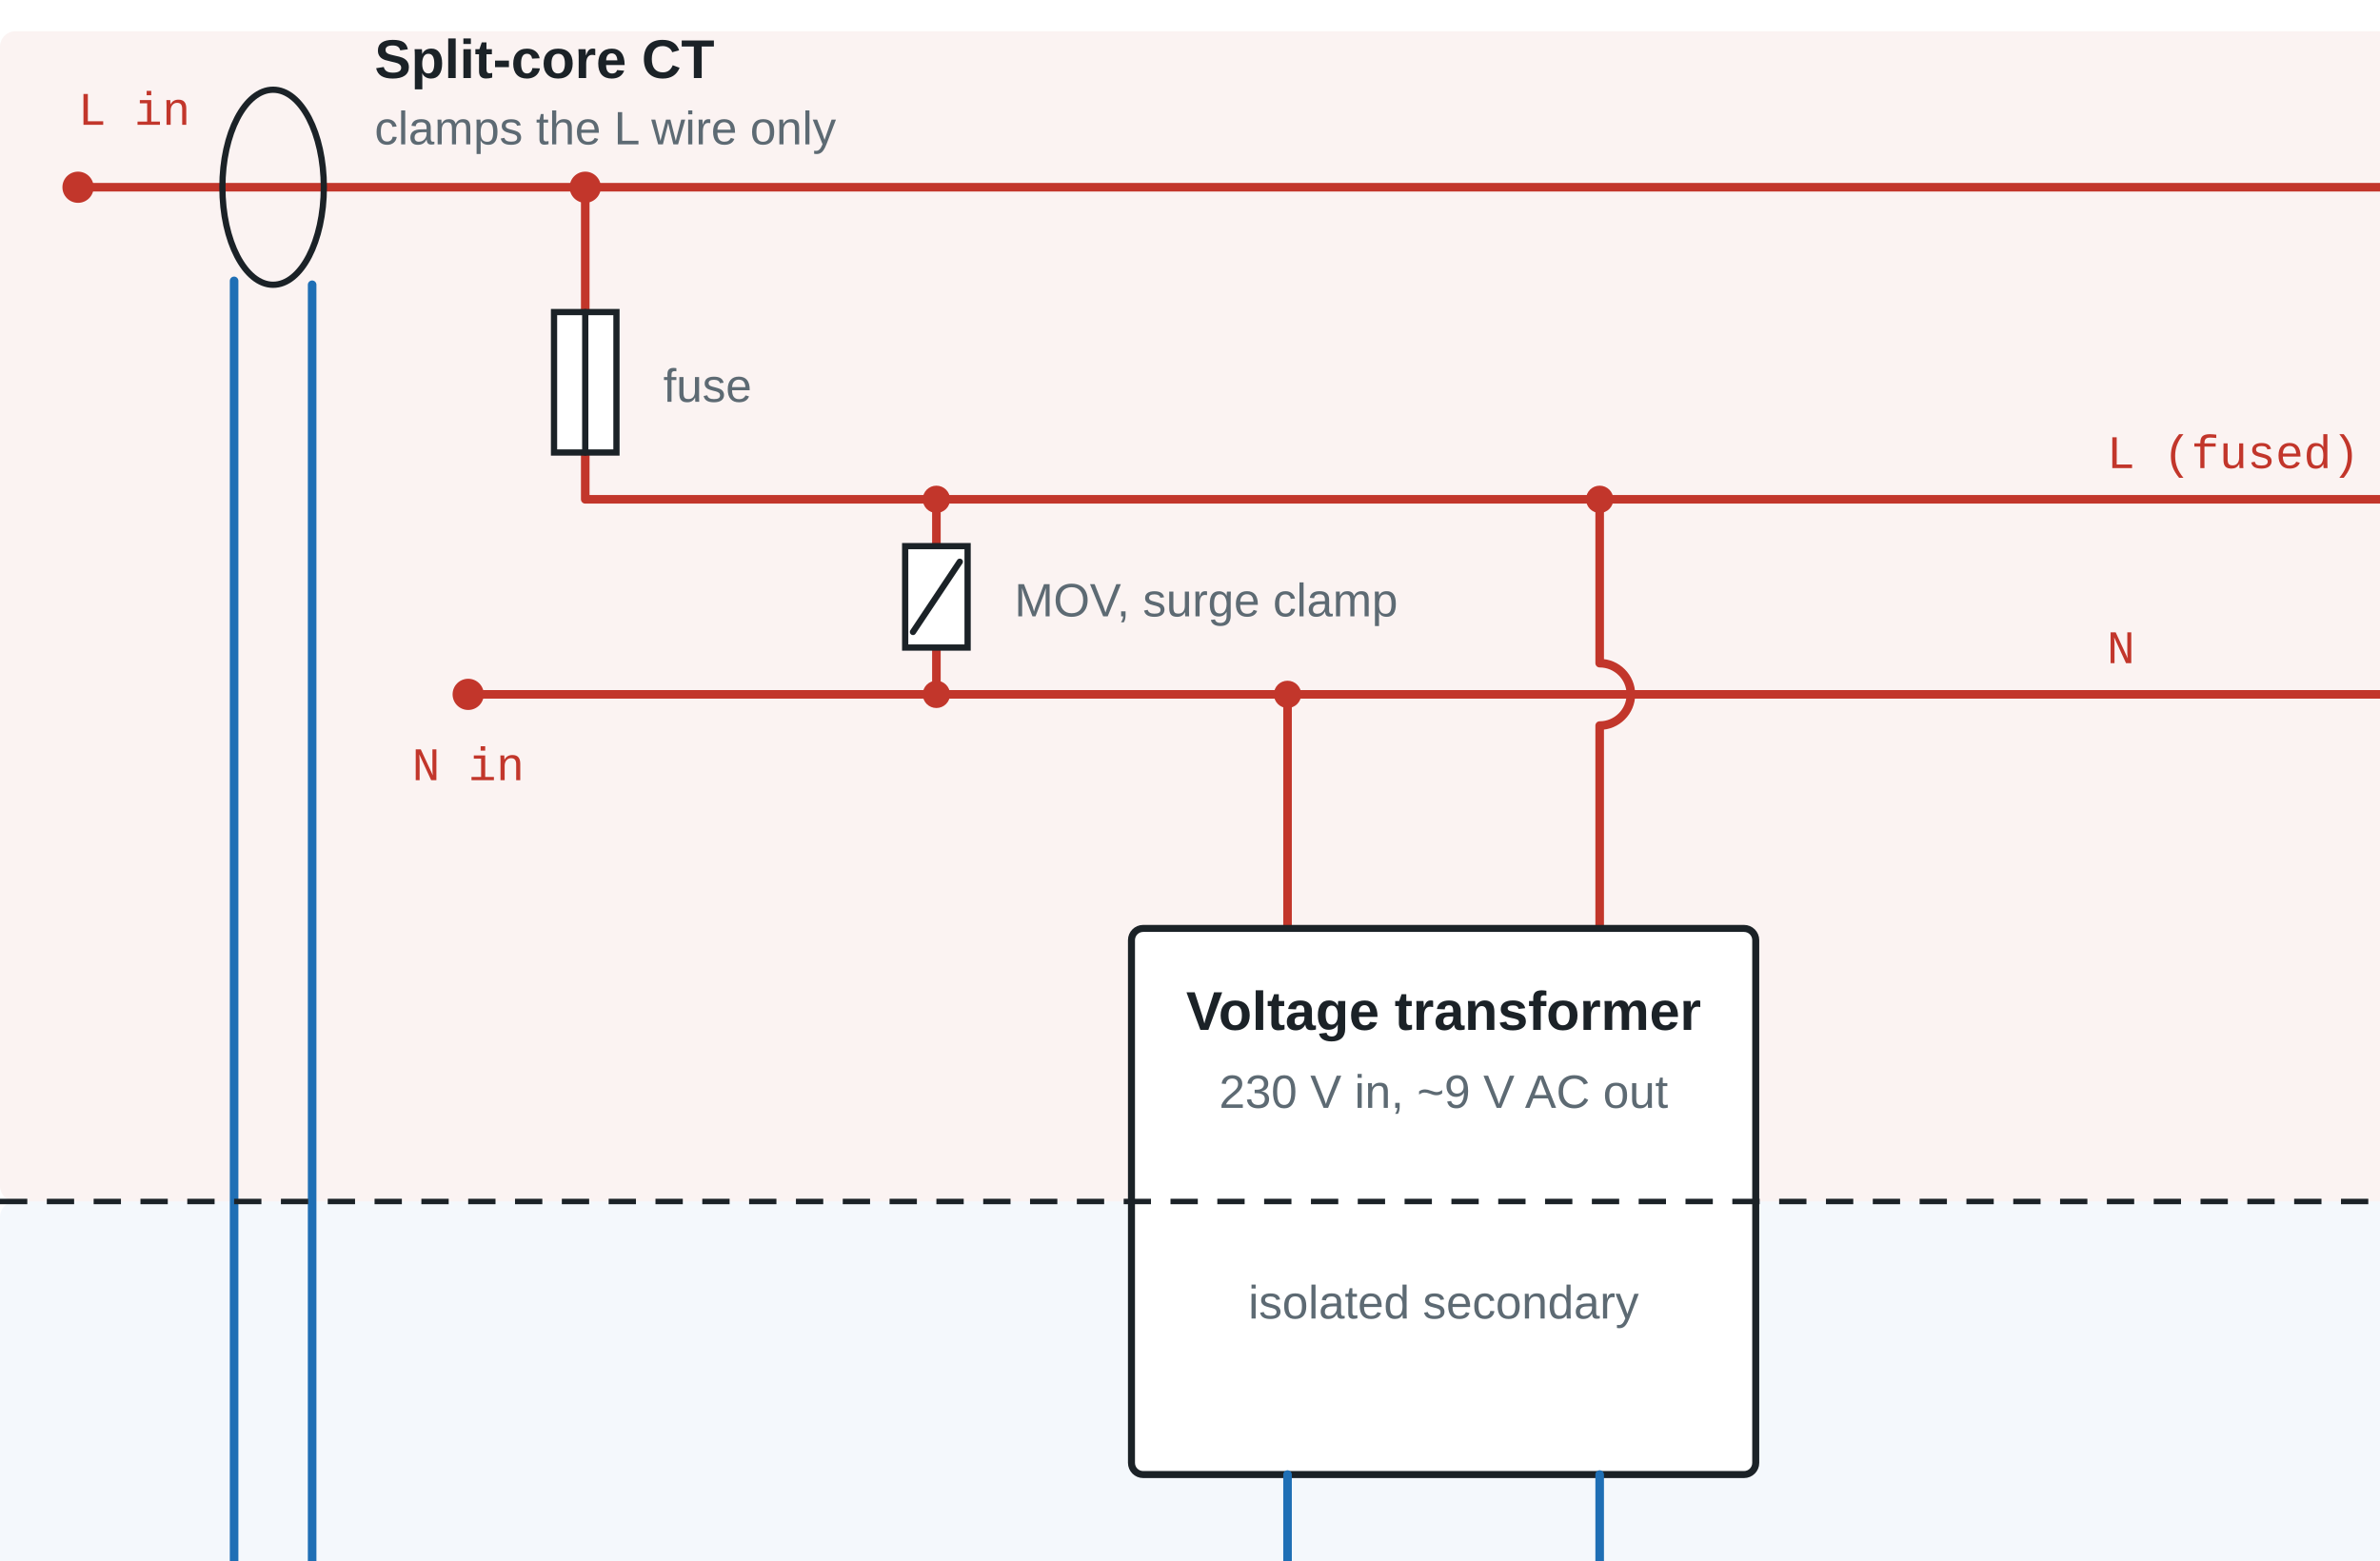
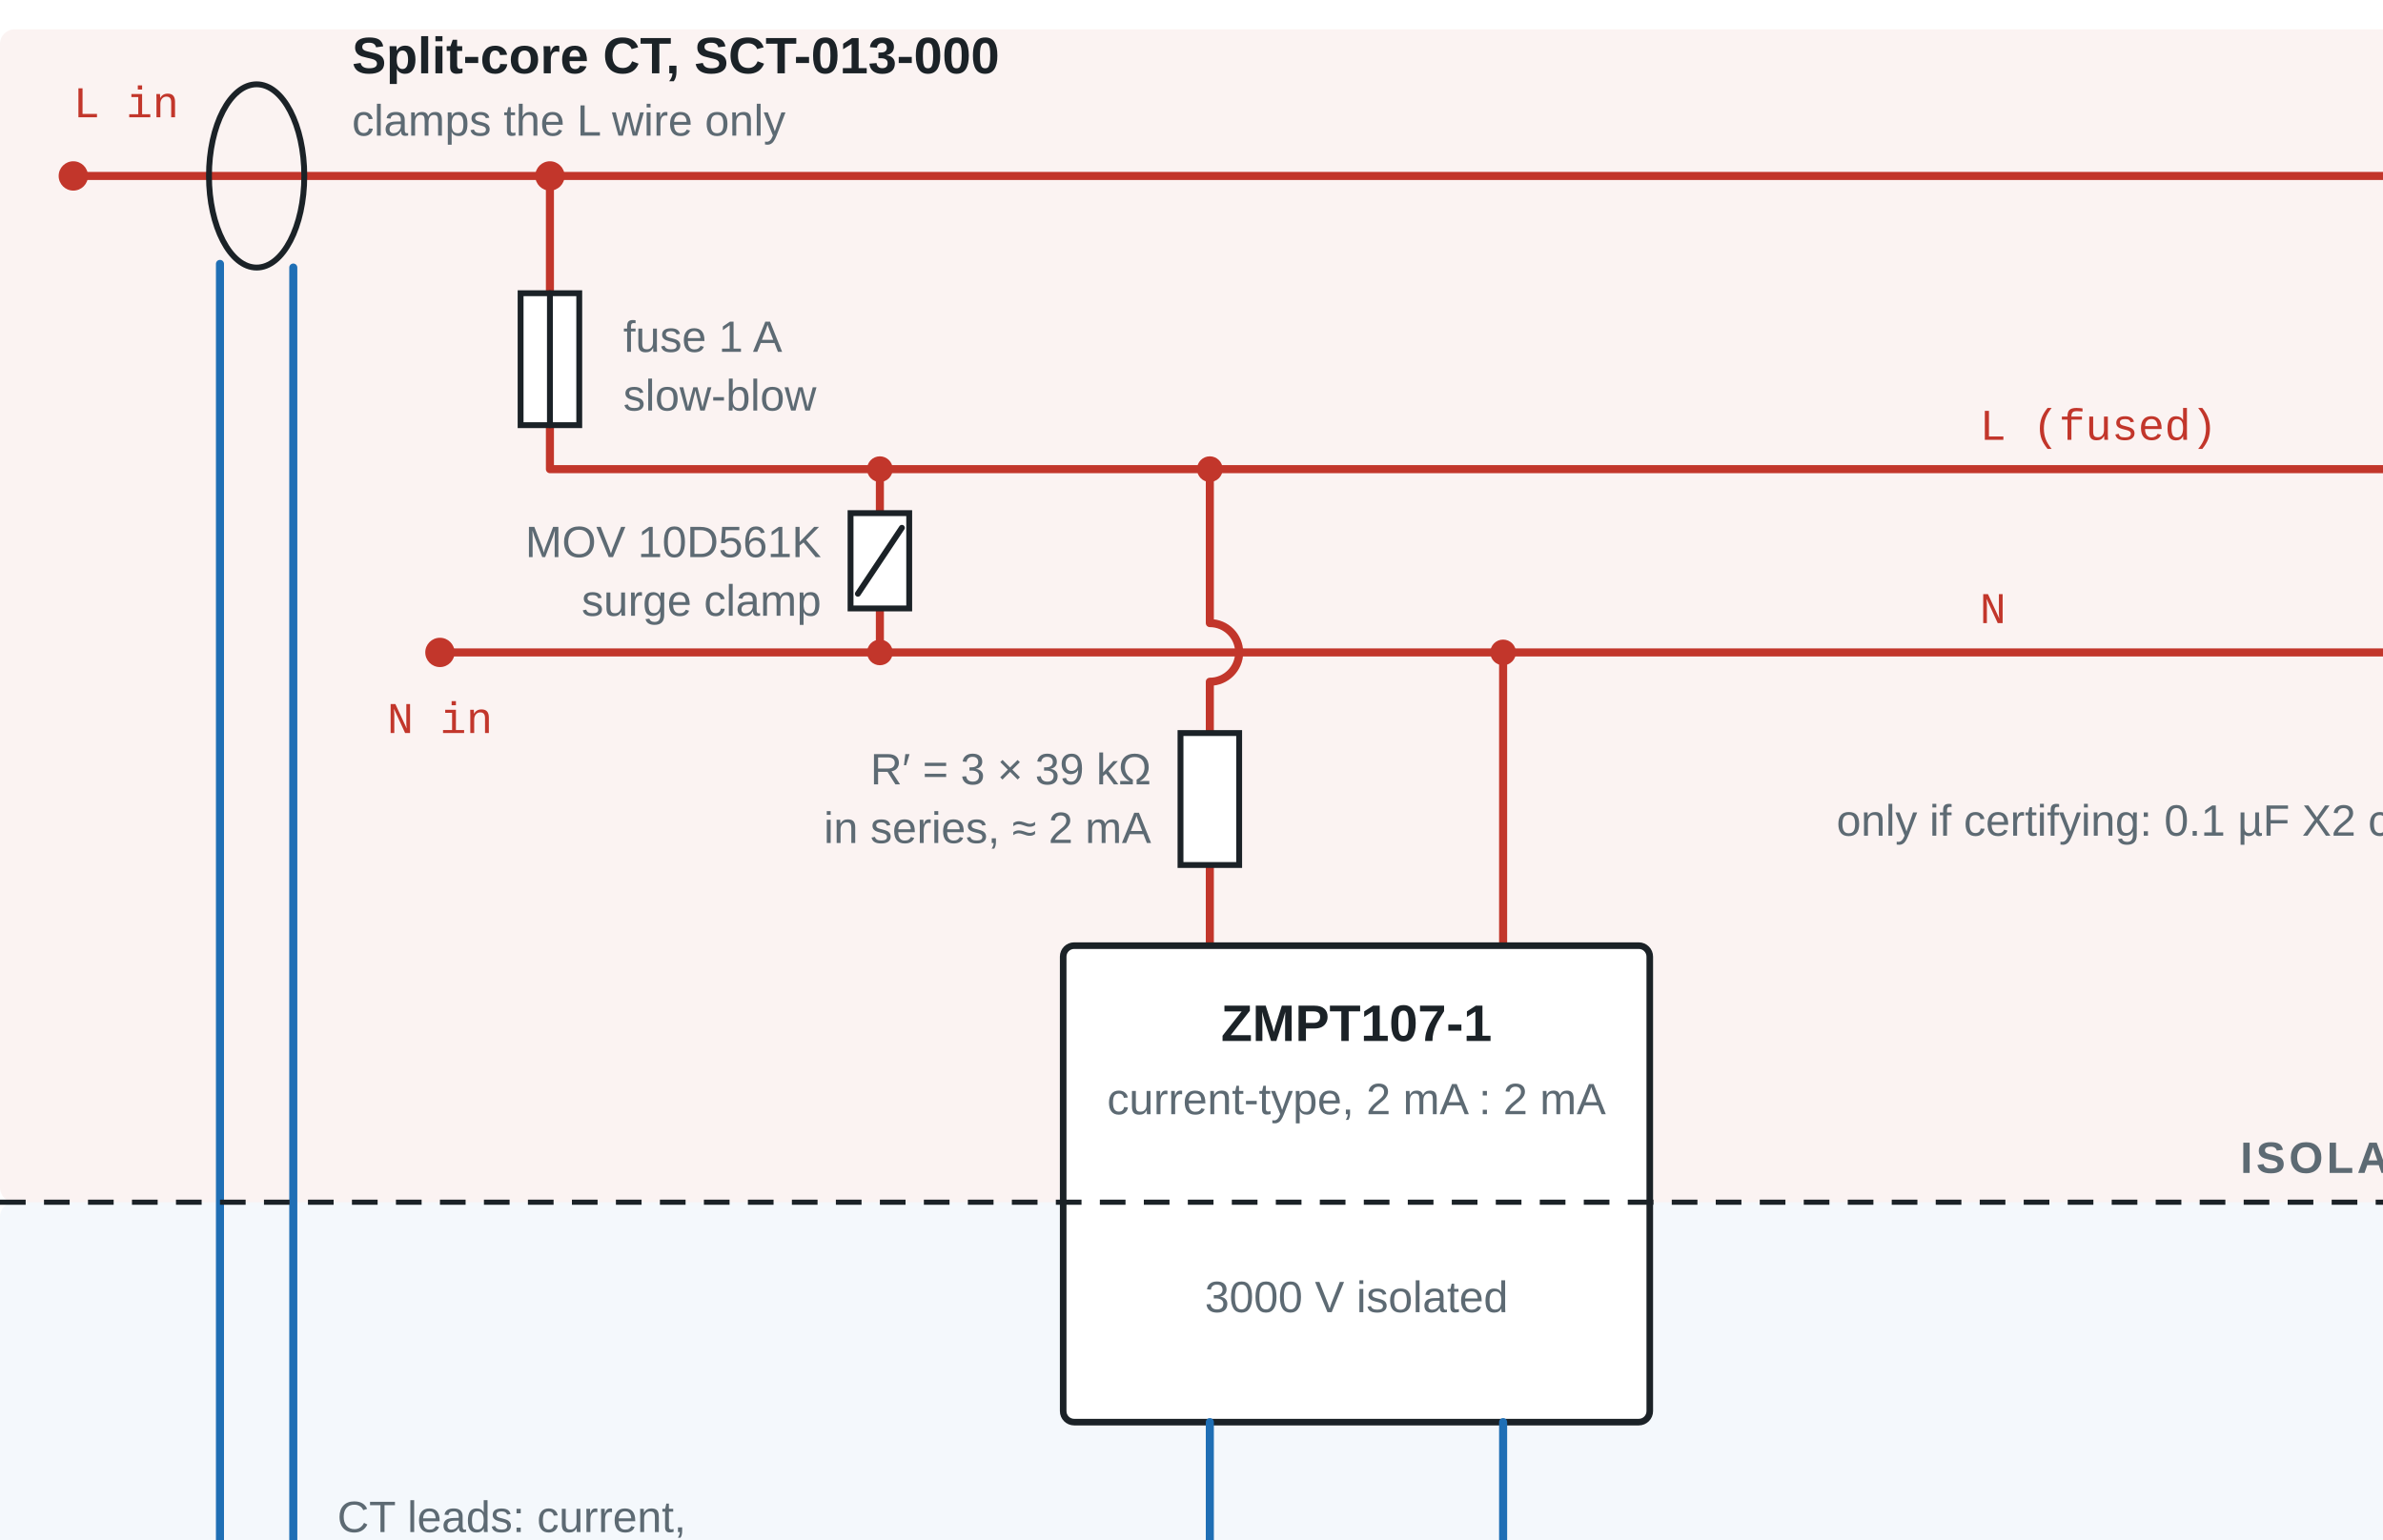
- <svg xmlns="http://www.w3.org/2000/svg" xmlns:xlink="http://www.w3.org/1999/xlink" viewBox="20 12 610 400" width="2440" height="1600">
+ <svg xmlns="http://www.w3.org/2000/svg" xmlns:xlink="http://www.w3.org/1999/xlink" viewBox="20 12 650 420" width="2600" height="1680">
  <style>
.zone-m{fill:#c2362b;fill-opacity:.06}
.zone-l{fill:#1f6fb5;fill-opacity:.05}
.wm,.ws,.wp,.wd{fill:none;stroke-width:2.2;stroke-linecap:round;stroke-linejoin:round}
.wm{stroke:#c2362b}.ws{stroke:#1f6fb5}.wp{stroke:#a9650a}.wd{stroke:#5d6a73;stroke-width:1.8}
.part{fill:#fff;stroke:#1b2227;stroke-width:1.6}
.block{fill:#fff;stroke:#1b2227;stroke-width:1.8}
.thin{fill:none;stroke:#1b2227;stroke-width:1.6;stroke-linecap:round}
.gnd{fill:none;stroke:#1f6fb5;stroke-width:1.8;stroke-linecap:round}
.barrier{stroke:#1b2227;stroke-width:1.4;stroke-dasharray:7 5}
.dot-m{fill:#c2362b}.dot-s{fill:#1f6fb5}.dot-p{fill:#a9650a}
.a-m{fill:#c2362b}.a-s{fill:#1f6fb5}.a-p{fill:#a9650a}.a-d{fill:#5d6a73}
text{fill:#1b2227;font-family:'Liberation Sans',Arial,sans-serif;font-size:13px}
.b{font-weight:700;font-size:14px}
.mono{font-family:'Liberation Mono','Courier New',monospace;font-size:12px}
.dim{fill:#5d6a73;font-size:12px}
.zone-label{fill:#5d6a73;font-size:12px;letter-spacing:.08em;font-weight:700}
.tm{fill:#c2362b}.ts{fill:#1f6fb5}.tp{fill:#a9650a}
.core{fill:#cfd6db;stroke:#1b2227;stroke-width:1.6;fill-rule:evenodd}
.turn{stroke:#1f6fb5;stroke-width:3;stroke-linecap:round;fill:none}
.flux{fill:none;stroke:#5d6a73;stroke-width:2;stroke-dasharray:6 5}
.badge{fill:#1b2227}
.badge-t{fill:#fff;font-weight:700;font-size:12px;text-anchor:middle}
.grid{stroke:#cfd6db;stroke-width:1;fill:none}
.axis{stroke:#5d6a73;stroke-width:1.2;fill:none}
.curve{fill:none;stroke:#1f6fb5;stroke-width:2.6}
.wave-in{fill:none;stroke:#5d6a73;stroke-width:1.4;stroke-linejoin:round}
.wave-out{fill:none;stroke:#1f6fb5;stroke-width:2.6}
.band-sig{fill:#1f6fb5;fill-opacity:.13}
.band-noise{fill:#c2362b;fill-opacity:.10}
.vline{stroke:#1b2227;stroke-width:1.2;stroke-dasharray:4 4;fill:none}
</style>
  <rect x="-200" y="-200" width="1800" height="1400" fill="#ffffff" />
  <defs>
    <g id="gnd">
      <path class="gnd" d="M0 0 v6 M-9 6 h18 M-6 10 h12 M-3 14 h6" />
    </g>
  </defs>
-   <rect class="zone-m" x="20" y="20" width="1160" height="300" rx="4" />
-   <rect class="zone-l" x="20" y="320" width="1160" height="465" rx="4" />
+   <rect class="zone-m" x="20" y="20" width="1160" height="320" rx="4" />
+   <rect class="zone-l" x="20" y="340" width="1160" height="475" rx="4" />
  <text class="zone-label tm" x="1160" y="100" text-anchor="end">MAINS SIDE · 230 V · HAZARDOUS</text>
-   <text class="zone-label ts" x="1160" y="772" text-anchor="end">LOW-VOLTAGE SIDE</text>
+   <text class="zone-label ts" x="1160" y="806" text-anchor="end">LOW-VOLTAGE SIDE</text>
  <path class="wm" d="M40 60 H1150" />
  <polygon class="a-m" points="1148,53 1162,60 1148,67" />
  <circle class="dot-m" cx="40" cy="60" r="4" />
  <text x="40" y="44" class="mono tm">L in</text>
  <text x="1160" y="44" text-anchor="end" class="dim">to home loads (from main MCB →)</text>
  <ellipse class="thin" cx="90" cy="60" rx="13" ry="25" />
-   <text x="116" y="32" class="b">Split-core CT</text>
+   <text x="116" y="32" class="b">Split-core CT, SCT-013-000</text>
  <text x="116" y="49" class="dim">clamps the L wire only</text>
-   <path class="ws" d="M80 84 V740" />
-   <path class="ws" d="M100 85 V660" />
+   <path class="ws" d="M80 84 V770 H700" />
+   <path class="ws" d="M100 85 V670 H700" />
  <text x="112" y="430" class="dim">CT leads: current,</text>
  <text x="112" y="446" class="dim">mA-level, isolated</text>
  <circle class="dot-m" cx="170" cy="60" r="4" />
-   <path class="wm" d="M170 60 V92 M170 128 V140 H1010 V250" />
+   <path class="wm" d="M170 60 V92 M170 128 V140 H1010 V270" />
  <rect class="part" x="162" y="92" width="16" height="36" />
  <path class="thin" d="M170 92 V128" />
-   <text x="190" y="115" class="dim">fuse</text>
+   <text x="190" y="108" class="dim">fuse 1 A</text>
+   <text x="190" y="124" class="dim">slow-blow</text>
  <text x="560" y="132" class="mono tm">L (fused)</text>
  <circle class="dot-m" cx="140" cy="190" r="4" />
  <text x="140" y="212" text-anchor="middle" class="mono tm">N in</text>
-   <path class="wm" d="M140 190 H910 V250" />
+   <path class="wm" d="M140 190 H910 V270" />
  <text x="560" y="182" class="mono tm">N</text>
  <path class="wm" d="M260 140 V152 M260 178 V190" />
  <rect class="part" x="252" y="152" width="16" height="26" />
  <path class="thin" d="M254 174 L266 156" />
  <circle class="dot-m" cx="260" cy="140" r="3.5" />
  <circle class="dot-m" cx="260" cy="190" r="3.5" />
-   <text x="280" y="170" class="dim">MOV, surge clamp</text>
-   <circle class="dot-m" cx="430" cy="140" r="3.5" />
-   <path class="wm" d="M430 140 V182 A8 8 0 0 1 430 198 V250" />
-   <circle class="dot-m" cx="350" cy="190" r="3.5" />
-   <path class="wm" d="M350 190 V250" />
-   <rect class="block" x="310" y="250" width="160" height="140" rx="3" />
-   <text x="390" y="276" text-anchor="middle" class="b">Voltage transformer</text>
-   <text x="390" y="296" text-anchor="middle" class="dim">230 V in, ~9 V AC out</text>
-   <text x="390" y="350" text-anchor="middle" class="dim">isolated secondary</text>
-   <rect class="block" x="880" y="250" width="160" height="140" rx="3" />
-   <text x="960" y="276" text-anchor="middle" class="b">AC-DC module</text>
-   <text x="960" y="296" text-anchor="middle" class="dim">85–265 V AC in, 5 V out</text>
-   <text x="960" y="350" text-anchor="middle" class="dim">isolated 5 V output</text>
-   <line class="barrier" x1="20" y1="320" x2="1180" y2="320" />
-   <text x="700" y="312" text-anchor="middle" class="zone-label">ISOLATION BARRIER</text>
-   <path class="ws" d="M350 390 V430" />
-   <use xlink:href="#gnd" x="350" y="430" />
-   <path class="ws" d="M430 390 V440 M430 476 V550 M430 550 V566 M430 602 V622" />
-   <rect class="part" x="422" y="440" width="16" height="36" />
-   <rect class="part" x="422" y="566" width="16" height="36" />
-   <use xlink:href="#gnd" x="430" y="622" />
-   <circle class="dot-s" cx="430" cy="550" r="3.5" />
-   <text x="448" y="462" class="dim">R1 / R2 divider</text>
-   <path class="ws" d="M430 550 H470 M506 550 H700" />
-   <rect class="part" x="470" y="542" width="36" height="16" />
-   <circle class="dot-s" cx="550" cy="550" r="3.5" />
-   <path class="ws" d="M550 550 V578 M550 584 V622" />
-   <path class="thin" d="M538 578 H562 M538 584 H562" />
-   <use xlink:href="#gnd" x="550" y="622" />
-   <text x="462" y="534" class="dim">Rf + Cf anti-alias</text>
-   <text x="302" y="476" class="b ts" text-anchor="end">VOLTAGE</text>
-   <path class="ws" d="M100 660 H230 M266 660 H700" />
-   <rect class="part" x="230" y="652" width="36" height="16" />
-   <circle class="dot-s" cx="170" cy="660" r="3.5" />
-   <path class="ws" d="M170 660 V680 M170 716 V740" />
-   <rect class="part" x="162" y="680" width="16" height="36" />
-   <use xlink:href="#gnd" x="170" y="740" />
-   <circle class="dot-s" cx="310" cy="660" r="3.5" />
-   <path class="ws" d="M310 660 V688 M310 694 V740" />
-   <path class="thin" d="M298 688 H322 M298 694 H322" />
-   <use xlink:href="#gnd" x="310" y="740" />
-   <use xlink:href="#gnd" x="80" y="740" />
-   <text x="186" y="704" class="dim">Rb burden</text>
-   <text x="230" y="640" class="dim">Rf + Cf anti-alias</text>
-   <text x="330" y="728" class="b ts">CURRENT</text>
-   <rect class="block" x="700" y="470" width="180" height="285" rx="3" />
-   <text x="790" y="496" text-anchor="middle" class="b">ADS131M04</text>
-   <text x="790" y="514" text-anchor="middle" class="dim">24-bit Δ-Σ, simultaneous</text>
-   <text x="710" y="554" class="mono">CH0 +  voltage</text>
-   <text x="710" y="594" class="mono">CH0 −</text>
-   <text x="710" y="664" class="mono">CH1 +  current</text>
-   <text x="710" y="704" class="mono">CH1 −</text>
-   <text x="710" y="740" class="mono dim">CH2, CH3 spare</text>
-   <path class="ws" d="M700 590 H680" />
-   <use xlink:href="#gnd" x="680" y="590" />
-   <path class="ws" d="M700 700 H680" />
-   <use xlink:href="#gnd" x="680" y="700" />
-   <path class="wp" d="M910 390 V392" />
-   <use xlink:href="#gnd" x="910" y="390" />
-   <path class="wp" d="M1010 390 V430 M1010 430 H1040 M1010 430 H900" />
-   <circle class="dot-p" cx="1010" cy="430" r="3.5" />
-   <text x="1020" y="410" class="mono tp">+5 V</text>
-   <rect class="block" x="760" y="414" width="140" height="32" rx="3" />
-   <text x="830" y="435" text-anchor="middle" class="dim">LDO 3.3 V analog</text>
-   <rect class="block" x="1040" y="414" width="130" height="32" rx="3" />
-   <text x="1105" y="435" text-anchor="middle" class="dim">LDO 3.3 V digital</text>
-   <path class="wp" d="M830 446 V462" />
-   <polygon class="a-p" points="824,460 830,470 836,460" />
-   <text x="840" y="462" class="mono tp">AVDD</text>
-   <path class="wp" d="M1105 446 V500" />
-   <polygon class="a-p" points="1099,498 1105,510 1111,498" />
-   <text x="1114" y="482" class="mono tp">3.3 V</text>
-   <rect class="block" x="1000" y="510" width="170" height="245" rx="3" />
-   <text x="1085" y="534" text-anchor="middle" class="b">ESP32-S3</text>
-   <text x="1085" y="566" text-anchor="middle" class="dim">calibration + DSP</text>
-   <text x="1085" y="584" text-anchor="middle" class="dim">P · Q · RMS · harmonics</text>
-   <text x="1085" y="602" text-anchor="middle" class="dim">event detection</text>
-   <text x="1085" y="620" text-anchor="middle" class="dim">PSRAM waveform buffer</text>
-   <text x="1085" y="742" text-anchor="middle" class="dim">Wi-Fi · MQTT/TLS → cloud</text>
+   <text x="244" y="164" text-anchor="end" class="dim">MOV 10D561K</text>
+   <text x="244" y="180" text-anchor="end" class="dim">surge clamp</text>
+   <circle class="dot-m" cx="350" cy="140" r="3.5" />
+   <path class="wm" d="M350 140 V182 A8 8 0 0 1 350 198 V212 M350 248 V270" />
+   <rect class="part" x="342" y="212" width="16" height="36" />
+   <text x="334" y="226" text-anchor="end" class="dim">R′ = 3 × 39 kΩ</text>
+   <text x="334" y="242" text-anchor="end" class="dim">in series, ≈ 2 mA</text>
+   <circle class="dot-m" cx="430" cy="190" r="3.5" />
+   <path class="wm" d="M430 190 V270" />
+   <rect class="block" x="310" y="270" width="160" height="130" rx="3" />
+   <text x="390" y="296" text-anchor="middle" class="b">ZMPT107-1</text>
+   <text x="390" y="316" text-anchor="middle" class="dim">current-type, 2 mA : 2 mA</text>
+   <text x="390" y="370" text-anchor="middle" class="dim">3000 V isolated</text>
+   <rect class="block" x="880" y="270" width="160" height="130" rx="3" />
+   <text x="960" y="296" text-anchor="middle" class="b">HLK-5M05</text>
+   <text x="960" y="316" text-anchor="middle" class="dim">85–265 V AC in, 5 V out</text>
+   <text x="960" y="370" text-anchor="middle" class="dim">isolated, 1 A</text>
+   <text x="700" y="240" text-anchor="middle" class="dim">only if certifying: 0.1 µF X2 cap + 10–30 mH choke at the HLK input</text>
+   <line class="barrier" x1="20" y1="340" x2="1180" y2="340" />
+   <text x="700" y="332" text-anchor="middle" class="zone-label">ISOLATION BARRIER</text>
+   <path class="ws" d="M430 400 V520 H700" />
+   <path class="ws" d="M350 400 V620 H700" />
+   <path class="ws" d="M470 520 V530 M470 558 V582 M470 610 V620 M470 570 H500" />
+   <rect class="part" x="462" y="530" width="16" height="28" />
+   <rect class="part" x="462" y="582" width="16" height="28" />
+   <circle class="dot-s" cx="470" cy="520" r="3.5" />
+   <circle class="dot-s" cx="470" cy="570" r="3.5" />
+   <circle class="dot-s" cx="470" cy="620" r="3.5" />
+   <use xlink:href="#gnd" x="500" y="570" />
+   <text x="456" y="548" text-anchor="end" class="dim">25 Ω</text>
+   <text x="456" y="600" text-anchor="end" class="dim">25 Ω</text>
+   <text x="514" y="566" class="dim">AGND</text>
+   <rect class="part" x="540" y="512" width="36" height="16" />
+   <rect class="part" x="540" y="612" width="36" height="16" />
+   <text x="558" y="504" text-anchor="middle" class="dim">1 kΩ</text>
+   <text x="558" y="604" text-anchor="middle" class="dim">1 kΩ</text>
+   <circle class="dot-s" cx="620" cy="520" r="3.5" />
+   <circle class="dot-s" cx="620" cy="620" r="3.5" />
+   <path class="ws" d="M620 520 V566 M620 574 V620" />
+   <path class="thin" d="M608 566 H632 M608 574 H632" />
+   <text x="640" y="574" class="dim">10 nF</text>
+   <text x="342" y="486" text-anchor="end" class="b ts">VOLTAGE</text>
+   <text x="342" y="504" text-anchor="end" class="dim">CH2, gain 2</text>
+   <path class="ws" d="M470 670 V680 M470 708 V732 M470 760 V770 M470 720 H500" />
+   <rect class="part" x="462" y="680" width="16" height="28" />
+   <rect class="part" x="462" y="732" width="16" height="28" />
+   <circle class="dot-s" cx="470" cy="670" r="3.5" />
+   <circle class="dot-s" cx="470" cy="720" r="3.5" />
+   <circle class="dot-s" cx="470" cy="770" r="3.5" />
+   <use xlink:href="#gnd" x="500" y="720" />
+   <text x="456" y="698" text-anchor="end" class="dim">6.49 Ω</text>
+   <text x="456" y="750" text-anchor="end" class="dim">6.49 Ω</text>
+   <text x="514" y="716" class="dim">AGND</text>
+   <rect class="part" x="540" y="662" width="36" height="16" />
+   <rect class="part" x="540" y="762" width="36" height="16" />
+   <text x="558" y="654" text-anchor="middle" class="dim">1 kΩ</text>
+   <text x="558" y="754" text-anchor="middle" class="dim">1 kΩ</text>
+   <circle class="dot-s" cx="620" cy="670" r="3.5" />
+   <circle class="dot-s" cx="620" cy="770" r="3.5" />
+   <path class="ws" d="M620 670 V716 M620 724 V770" />
+   <path class="thin" d="M608 716 H632 M608 724 H632" />
+   <text x="640" y="724" class="dim">10 nF</text>
+   <text x="116" y="650" class="b ts">CURRENT</text>
+   <text x="116" y="666" class="dim" dy="-0">CH1, gain 1</text>
+   <text x="116" y="692" class="dim">burden 2 × 6.49 Ω ≈ 13 Ω</text>
+   <rect class="block" x="700" y="470" width="180" height="320" rx="3" />
+   <text x="790" y="490" text-anchor="middle" class="b">ADS131M04</text>
+   <text x="790" y="508" text-anchor="middle" class="dim">24-bit Δ-Σ · 8 kSPS</text>
+   <text x="710" y="524" class="mono">CH2 +  voltage</text>
+   <text x="710" y="624" class="mono">CH2 −</text>
+   <text x="710" y="574" class="mono dim">CH0, CH3 spare</text>
+   <text x="710" y="674" class="mono">CH1 +  current</text>
+   <text x="710" y="774" class="mono">CH1 −</text>
+   <text x="790" y="716" text-anchor="middle" class="mono dim">1 µF AVDD, 1 µF DVDD</text>
+   <text x="790" y="734" text-anchor="middle" class="mono dim">220 nF CAP · AGND=DGND</text>
+   <path class="wp" d="M910 400 V402" />
+   <use xlink:href="#gnd" x="910" y="400" />
+   <text x="924" y="420" class="mono dim">0 V</text>
+   <path class="wp" d="M1010 400 V500 M1010 426 H880" />
+   <circle class="dot-p" cx="1010" cy="426" r="3.5" />
+   <polygon class="a-p" points="1004,490 1010,500 1016,490" />
+   <text x="1020" y="416" class="mono tp">+5 V</text>
+   <text x="1020" y="462" class="mono tp">5V pin</text>
+   <text x="1020" y="480" class="dim">DevKitC makes 3.3 V</text>
+   <rect class="block" x="740" y="412" width="140" height="28" rx="3" />
+   <text x="810" y="431" text-anchor="middle" class="dim">LP5907 3.3 V</text>
+   <path class="wp" d="M810 440 V462" />
+   <polygon class="a-p" points="804,460 810,470 816,460" />
+   <text x="822" y="460" class="mono tp">AVDD · DVDD</text>
+   <rect class="block" x="1000" y="500" width="170" height="290" rx="3" />
+   <text x="1085" y="524" text-anchor="middle" class="b">ESP32-S3 DevKitC</text>
+   <text x="1085" y="542" text-anchor="middle" class="dim">N16R8 module</text>
+   <text x="1085" y="574" text-anchor="middle" class="dim">calibration + DSP</text>
+   <text x="1085" y="592" text-anchor="middle" class="dim">P · Q · RMS · harmonics</text>
+   <text x="1085" y="610" text-anchor="middle" class="dim">event detection</text>
+   <text x="1085" y="628" text-anchor="middle" class="dim">PSRAM waveform buffer</text>
+   <text x="1085" y="656" text-anchor="middle" class="dim">makes CLKIN 8.192 MHz</text>
+   <text x="1085" y="774" text-anchor="middle" class="dim">Wi-Fi · MQTT/TLS → cloud</text>
  <path class="wd" d="M1000 550 H884" />
  <polygon class="a-d" points="892,544 880,550 892,556" />
  <text x="940" y="543" text-anchor="middle" class="mono">SCLK</text>
  <path class="wd" d="M1000 580 H884" />
  <polygon class="a-d" points="892,574 880,580 892,586" />
  <text x="940" y="573" text-anchor="middle" class="mono">MOSI</text>
  <path class="wd" d="M880 610 H996" />
  <polygon class="a-d" points="988,604 1000,610 988,616" />
  <text x="940" y="603" text-anchor="middle" class="mono">MISO</text>
  <path class="wd" d="M1000 640 H884" />
  <polygon class="a-d" points="892,634 880,640 892,646" />
  <text x="940" y="633" text-anchor="middle" class="mono">CS</text>
  <path class="wd" d="M880 670 H996" />
  <polygon class="a-d" points="988,664 1000,670 988,676" />
  <text x="940" y="663" text-anchor="middle" class="mono">DRDY</text>
  <path class="wd" d="M1000 700 H884" />
  <polygon class="a-d" points="892,694 880,700 892,706" />
  <text x="940" y="693" text-anchor="middle" class="mono">CLKIN</text>
  <path class="wd" d="M1000 730 H884" />
  <polygon class="a-d" points="892,724 880,730 892,736" />
-   <text x="940" y="723" text-anchor="middle" class="mono">RESET</text>
+   <text x="940" y="723" text-anchor="middle" class="mono">SYNC/RESET</text>
</svg>
